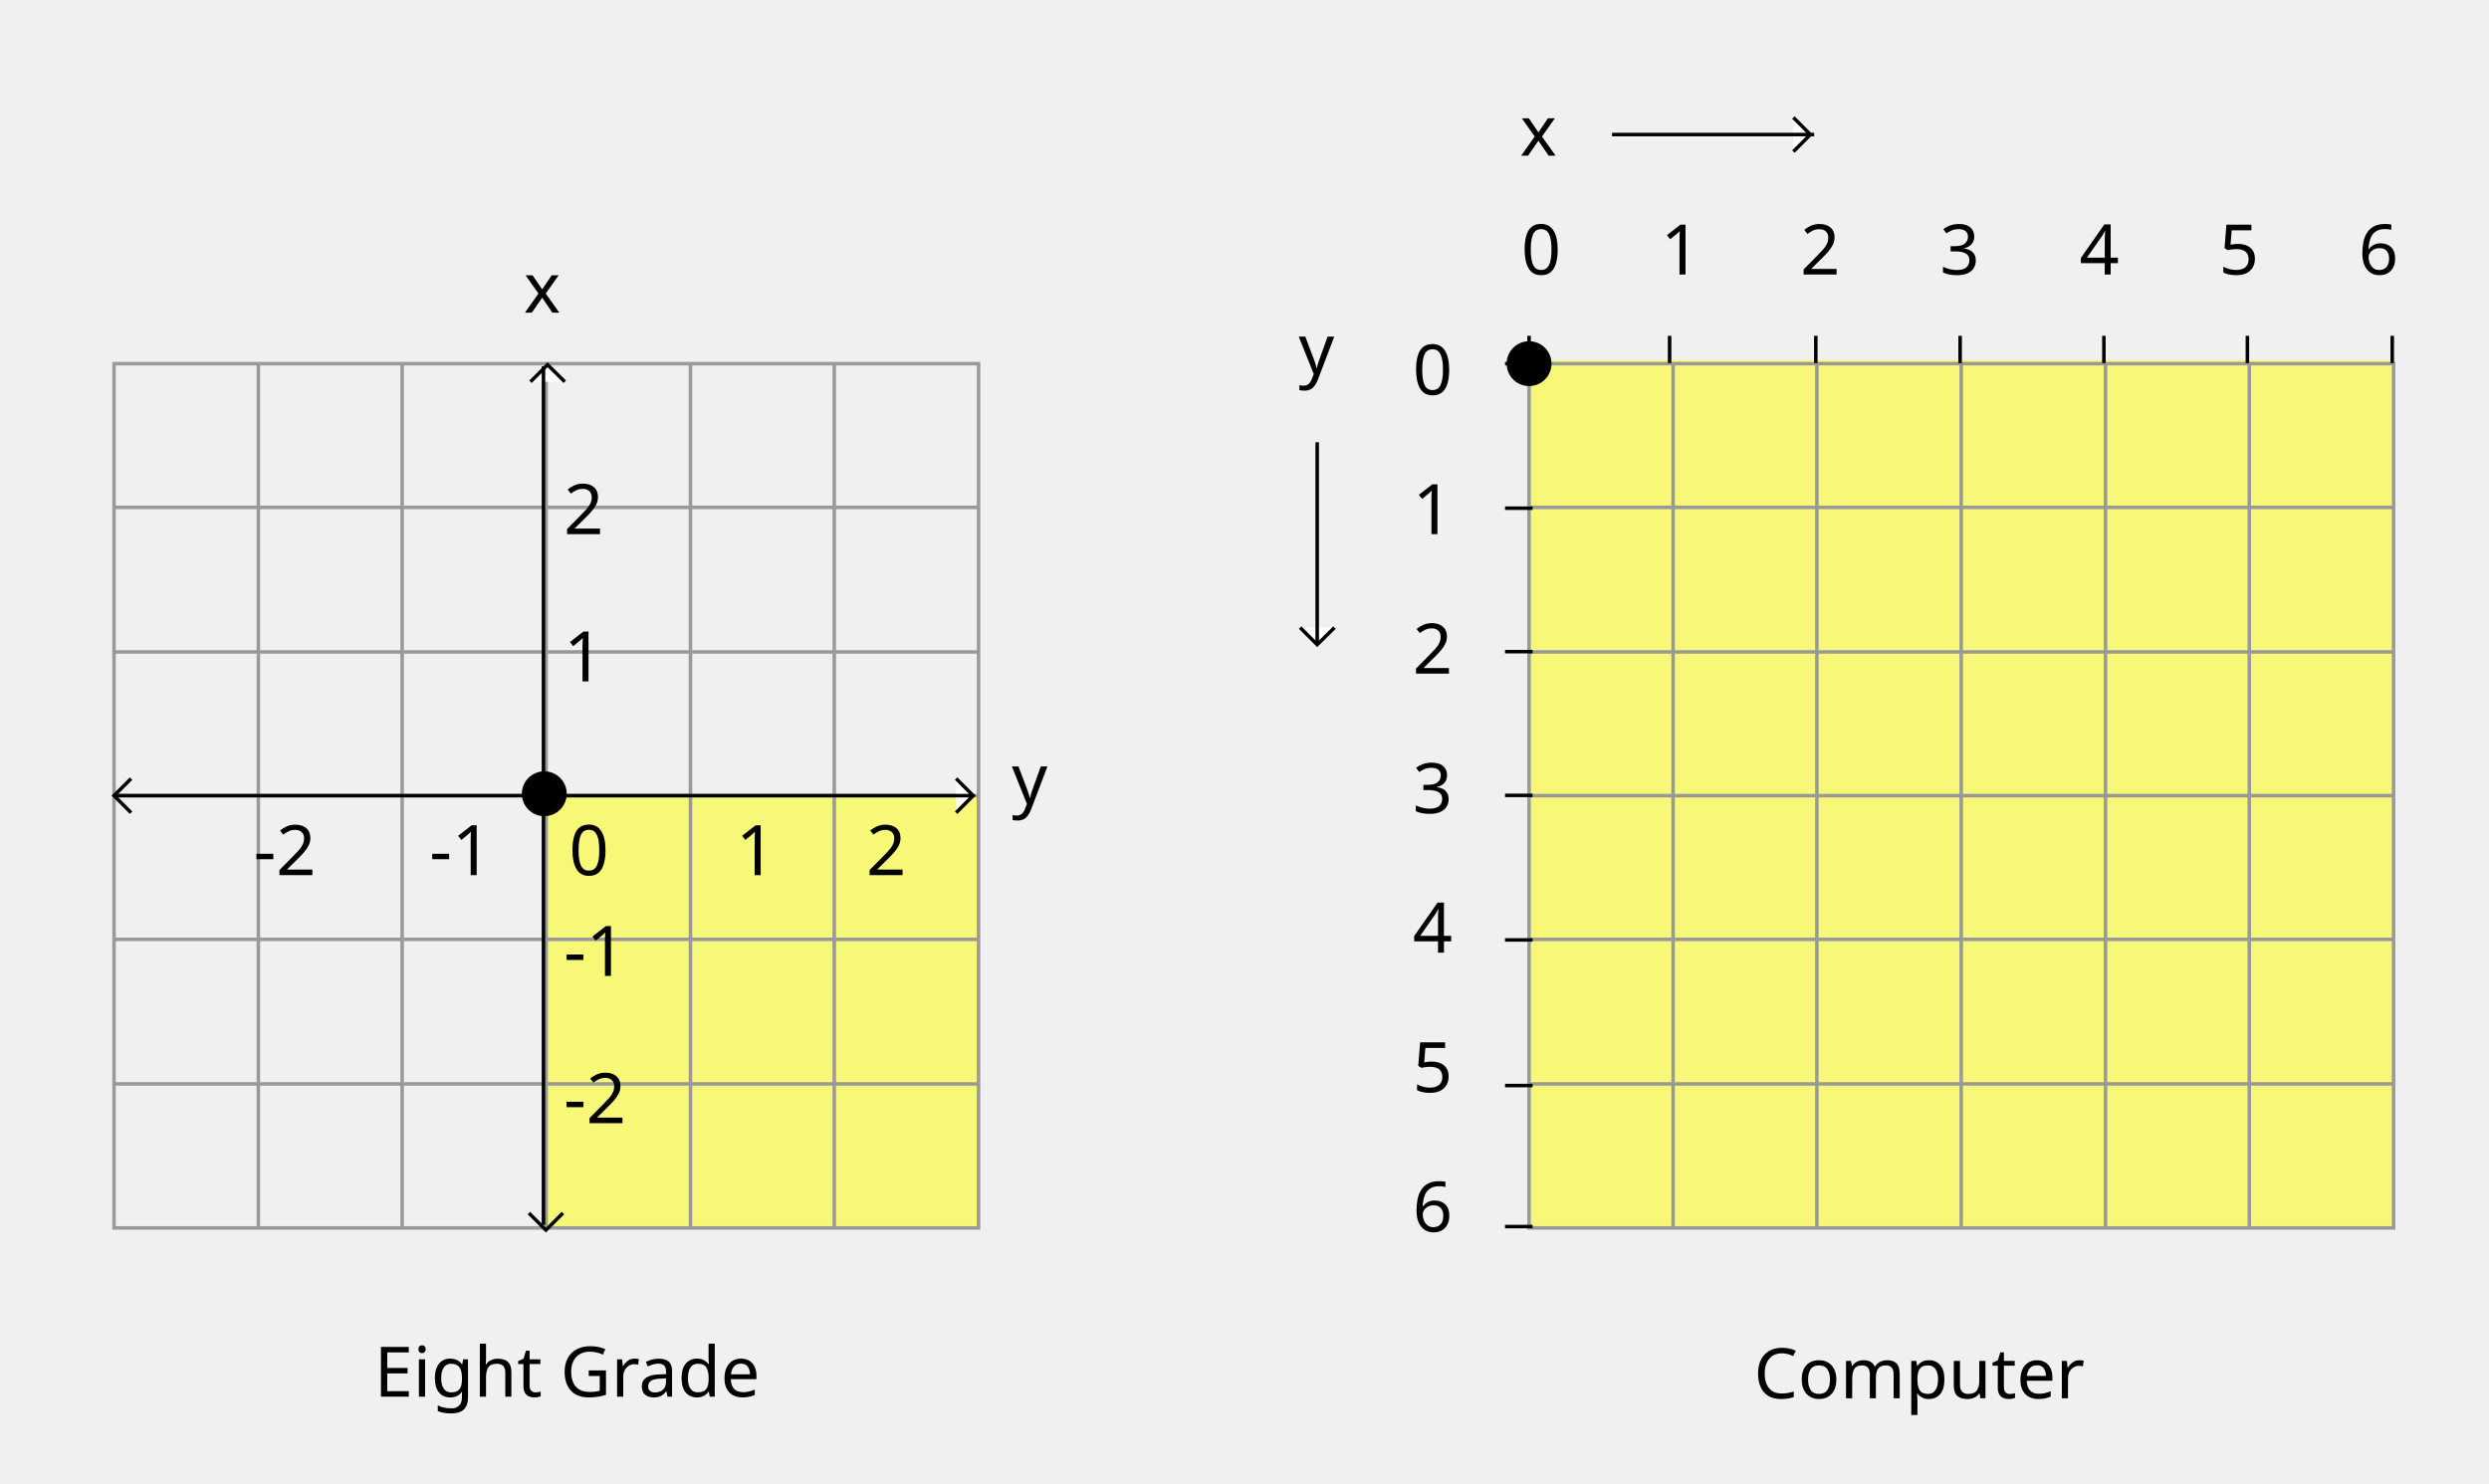
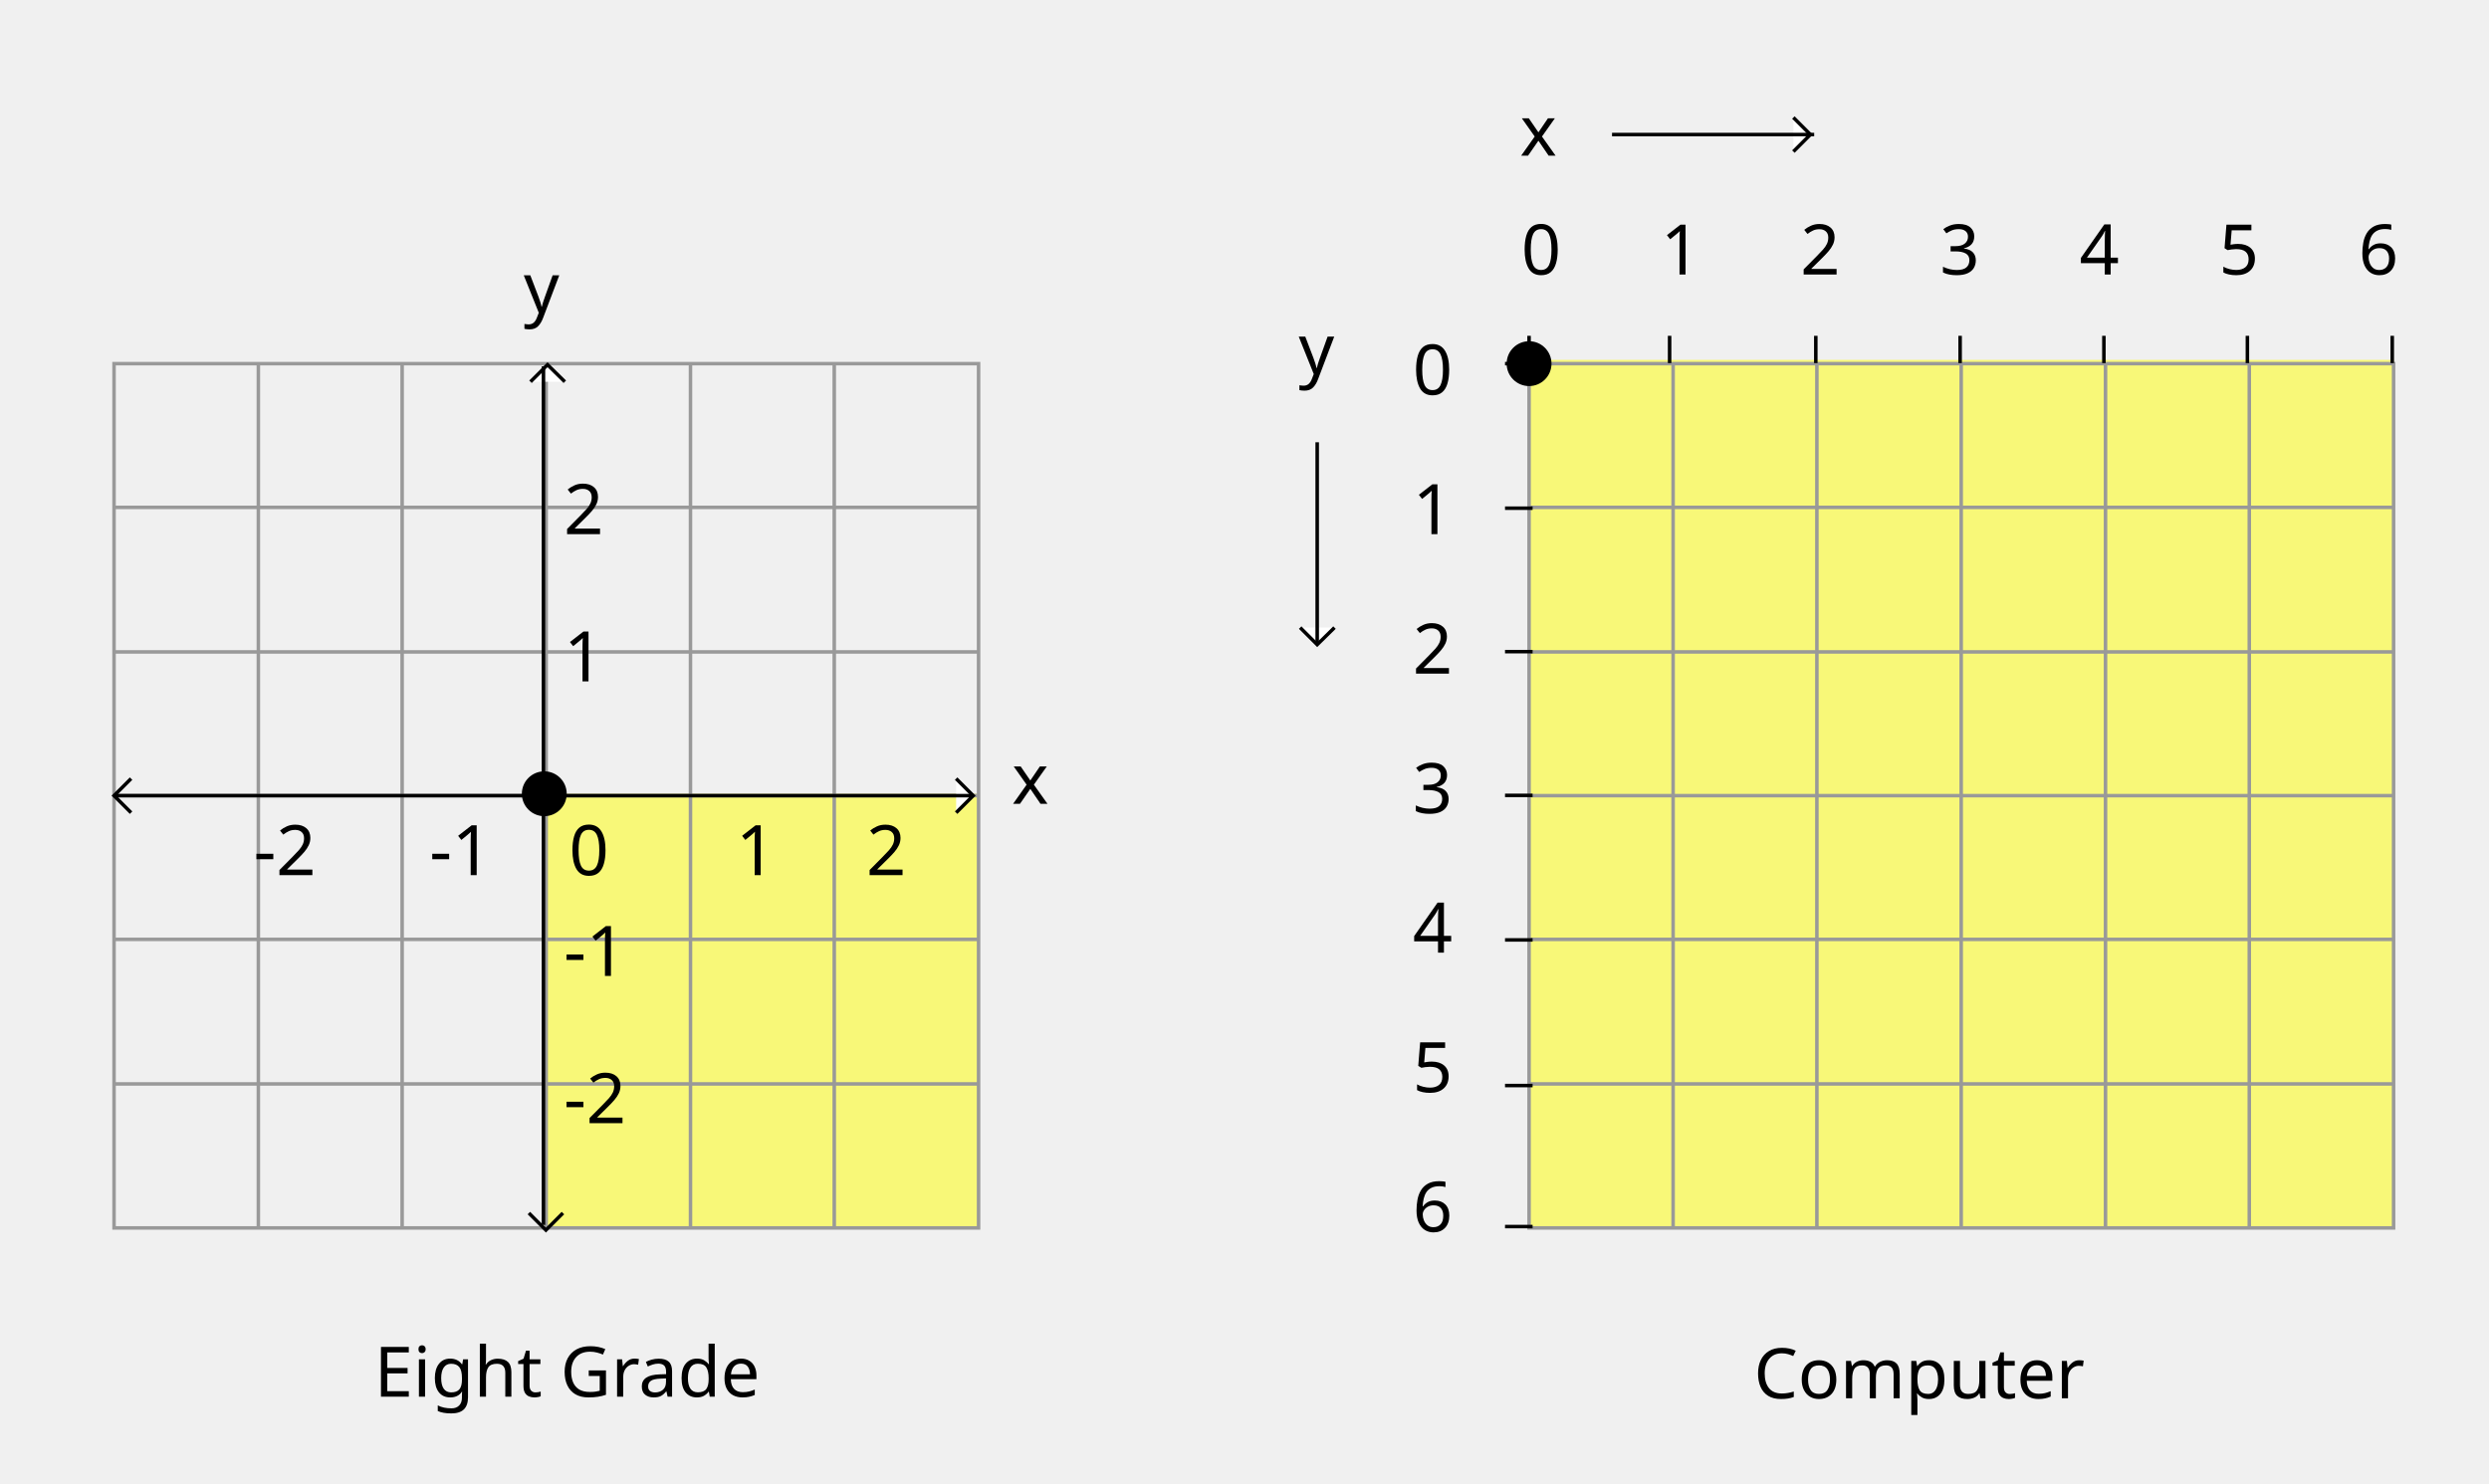
<svg xmlns="http://www.w3.org/2000/svg" version="1.1" id="Layer_1" x="0px" y="0px" viewBox="-158.4 107.1 921 549" enable-background="new -158.4 107.1 921 549" xml:space="preserve">
  <g id="Layer_1_1_">
    <rect x="407.4" y="240.3" opacity="0.5" fill="#FFFF00" enable-background="new    " width="319.9" height="321.3" />
    <rect x="43" y="400.9" opacity="0.5" fill="#FFFF00" enable-background="new    " width="160.7" height="160.7" />
    <g>
      <rect x="-116.2" y="241.7" fill="none" stroke="#999999" stroke-width="1.3" width="319.9" height="319.9" />
      <line fill="none" stroke="#999999" stroke-width="1.3" x1="-116.2" y1="508.3" x2="203.7" y2="508.3" />
      <line fill="none" stroke="#999999" stroke-width="1.3" x1="-116.2" y1="454.8" x2="203.7" y2="454.8" />
      <line fill="none" stroke="#999999" stroke-width="1.3" x1="-116.2" y1="401.6" x2="203.7" y2="401.6" />
      <line fill="none" stroke="#999999" stroke-width="1.3" x1="-116.2" y1="348.4" x2="203.7" y2="348.4" />
      <line fill="none" stroke="#999999" stroke-width="1.3" x1="-116.2" y1="294.9" x2="203.7" y2="294.9" />
      <line fill="none" stroke="#999999" stroke-width="1.3" x1="150.3" y1="241.7" x2="150.3" y2="561.6" />
      <line fill="none" stroke="#999999" stroke-width="1.3" x1="97.1" y1="241.7" x2="97.1" y2="561.6" />
      <line fill="none" stroke="#999999" stroke-width="1.3" x1="43.7" y1="241.7" x2="43.7" y2="561.6" />
      <line fill="none" stroke="#999999" stroke-width="1.3" x1="-9.6" y1="241.7" x2="-9.6" y2="561.6" />
      <line fill="none" stroke="#999999" stroke-width="1.3" x1="-62.8" y1="241.7" x2="-62.8" y2="561.6" />
    </g>
-     <text transform="matrix(1 0 0 1 35.374 222.8224)" font-family="'TheSerif-HP5Plain'" font-size="25.819">x</text>
-     <text transform="matrix(1 0 0 1 216.0039 404.6212)" font-family="'TheSerif-HP5Plain'" font-size="25.819">y</text>
+     <text transform="matrix(1 0 0 1 35.374 222.8224)" font-family="'TheSerif-HP5Plain'" font-size="25.819">y</text>
+     <text transform="matrix(1 0 0 1 216.0039 404.6212)" font-family="'TheSerif-HP5Plain'" font-size="25.819">x</text>
    <polyline fill="#FFFFFF" stroke="#000000" stroke-width="1.3" points="37.9,248.4 44.2,242.1 50.6,248.4  " />
    <polyline fill="#FFFFFF" stroke="#000000" stroke-width="1.3" points="195.4,395.3 201.7,401.6 195.4,407.9  " />
    <line fill="none" stroke="#000000" stroke-width="1.3" x1="201.7" y1="401.6" x2="-116.2" y2="401.6" />
    <line fill="none" stroke="#000000" stroke-width="1.3" x1="42.7" y1="242.7" x2="42.7" y2="560.5" />
    <polyline fill="none" stroke="#000000" stroke-width="1.3" points="49.9,556.1 43.6,562.4 37.3,556.1  " />
    <polyline fill="none" stroke="#000000" stroke-width="1.3" points="-109.9,407.9 -116.2,401.6 -109.9,395.3  " />
    <text transform="matrix(1 0 0 1 -19.9297 624.0685)" font-family="'TheSerif-HP5Plain'" font-size="25.819">Eight Grade</text>
    <text transform="matrix(1 0 0 1 490.5557 624.6642)" font-family="'TheSerif-HP5Plain'" font-size="25.819">Computer</text>
    <text transform="matrix(1 0 0 1 -64.5459 431.0236)" font-family="'TheSerif-HP5Plain'" font-size="25.819">-2 </text>
    <text transform="matrix(1 0 0 1 -36.1455 431.0236)" font-family="'TheSerif-HP5Plain'" font-size="25.819" letter-spacing="17"> </text>
    <text transform="matrix(1 0 0 1 -12.9092 431.0236)" font-family="'TheSerif-HP5Plain'" font-size="25.819">  -1 </text>
    <text transform="matrix(1 0 0 1 26.6797 431.0236)" font-family="'TheSerif-HP5Plain'" font-size="25.819" letter-spacing="5"> </text>
    <text transform="matrix(1 0 0 1 38.7285 431.0236)" font-family="'TheSerif-HP5Plain'" font-size="25.819">  0       1 </text>
    <text transform="matrix(1 0 0 1 123.3564 431.0236)" font-family="'TheSerif-HP5Plain'" font-size="25.819" letter-spacing="12"> </text>
    <text transform="matrix(1 0 0 1 142.0039 431.0236)" font-family="'TheSerif-HP5Plain'" font-size="25.819">   2</text>
    <text transform="matrix(1 0 0 1 50.2041 304.798)" font-family="'TheSerif-HP5Plain'" font-size="25.819">2</text>
    <text transform="matrix(1 0 0 1 50.2041 359.3048)" font-family="'TheSerif-HP5Plain'" font-size="25.819">1</text>
    <text transform="matrix(1 0 0 1 50.2041 468.3165)" font-family="'TheSerif-HP5Plain'" font-size="25.819">-1</text>
    <text transform="matrix(1 0 0 1 50.2041 522.8234)" font-family="'TheSerif-HP5Plain'" font-size="25.819">-2</text>
    <g>
      <rect x="407.4" y="241.7" fill="none" stroke="#999999" stroke-width="1.3" width="319.9" height="319.9" />
      <line fill="none" stroke="#999999" stroke-width="1.3" x1="407.4" y1="508.3" x2="727.2" y2="508.3" />
      <line fill="none" stroke="#999999" stroke-width="1.3" x1="407.4" y1="454.8" x2="727.2" y2="454.8" />
      <line fill="none" stroke="#999999" stroke-width="1.3" x1="407.4" y1="401.6" x2="727.2" y2="401.6" />
      <line fill="none" stroke="#999999" stroke-width="1.3" x1="407.4" y1="348.4" x2="727.2" y2="348.4" />
      <line fill="none" stroke="#999999" stroke-width="1.3" x1="407.4" y1="294.9" x2="727.2" y2="294.9" />
      <line fill="none" stroke="#999999" stroke-width="1.3" x1="673.9" y1="241.7" x2="673.9" y2="561.6" />
      <line fill="none" stroke="#999999" stroke-width="1.3" x1="620.7" y1="241.7" x2="620.7" y2="561.6" />
      <line fill="none" stroke="#999999" stroke-width="1.3" x1="567.3" y1="241.7" x2="567.3" y2="561.6" />
      <line fill="none" stroke="#999999" stroke-width="1.3" x1="513.9" y1="241.7" x2="513.9" y2="561.6" />
      <line fill="none" stroke="#999999" stroke-width="1.3" x1="460.7" y1="241.7" x2="460.7" y2="561.6" />
    </g>
    <text transform="matrix(1 0 0 1 404.0166 164.7091)" font-family="'TheSerif-HP5Plain'" font-size="25.819">x</text>
    <text transform="matrix(1 0 0 1 322.1357 245.5109)" font-family="'TheSerif-HP5Plain'" font-size="25.819">y</text>
    <text transform="matrix(1 0 0 1 404.4932 208.6954)" font-family="'TheSerif-HP5Plain'" font-size="25.819">0</text>
    <text transform="matrix(1 0 0 1 418.6953 208.6954)" font-family="'TheSerif-HP5Plain'" font-size="25.819" letter-spacing="31"> </text>
    <text transform="matrix(1 0 0 1 456.1318 208.6954)" font-family="'TheSerif-HP5Plain'" font-size="25.819">1</text>
    <text transform="matrix(1 0 0 1 470.333 208.6954)" font-family="'TheSerif-HP5Plain'" font-size="25.819" letter-spacing="31"> </text>
    <text transform="matrix(1 0 0 1 507.7695 208.6954)" font-family="'TheSerif-HP5Plain'" font-size="25.819">2</text>
    <text transform="matrix(1 0 0 1 521.9697 208.6954)" font-family="'TheSerif-HP5Plain'" font-size="25.819" letter-spacing="31"> </text>
    <text transform="matrix(1 0 0 1 559.4072 208.6954)" font-family="'TheSerif-HP5Plain'" font-size="25.819">3</text>
    <text transform="matrix(1 0 0 1 573.6064 208.6954)" font-family="'TheSerif-HP5Plain'" font-size="25.819" letter-spacing="31"> </text>
    <text transform="matrix(1 0 0 1 611.0439 208.6954)" font-family="'TheSerif-HP5Plain'" font-size="25.819">4</text>
    <text transform="matrix(1 0 0 1 625.2441 208.6954)" font-family="'TheSerif-HP5Plain'" font-size="25.819" letter-spacing="31"> </text>
    <text transform="matrix(1 0 0 1 662.6807 208.6954)" font-family="'TheSerif-HP5Plain'" font-size="25.819">5</text>
    <text transform="matrix(1 0 0 1 676.8828 208.6954)" font-family="'TheSerif-HP5Plain'" font-size="25.819" letter-spacing="31"> </text>
    <text transform="matrix(1 0 0 1 714.3193 208.6954)" font-family="'TheSerif-HP5Plain'" font-size="25.819">6</text>
    <circle cx="407.4" cy="241.7" r="8.3" />
    <circle cx="43" cy="400.9" r="8.3" />
    <text transform="matrix(1 0 0 1 364.332 253.1613)" font-family="'TheSerif-HP5Plain'" font-size="25.819">0</text>
    <text transform="matrix(1 0 0 1 364.332 304.798)" font-family="'TheSerif-HP5Plain'" font-size="25.819">1</text>
    <text transform="matrix(1 0 0 1 364.332 356.4357)" font-family="'TheSerif-HP5Plain'" font-size="25.819">2</text>
    <text transform="matrix(1 0 0 1 364.332 408.0734)" font-family="'TheSerif-HP5Plain'" font-size="25.819">3</text>
    <text transform="matrix(1 0 0 1 364.332 459.7111)" font-family="'TheSerif-HP5Plain'" font-size="25.819">4</text>
    <text transform="matrix(1 0 0 1 364.332 511.3478)" font-family="'TheSerif-HP5Plain'" font-size="25.819">5</text>
    <text transform="matrix(1 0 0 1 364.332 562.9865)" font-family="'TheSerif-HP5Plain'" font-size="25.819">6</text>
    <line fill="none" stroke="#000000" stroke-width="1.3" x1="408.7" y1="241.7" x2="398.5" y2="241.7" />
    <line fill="none" stroke="#000000" stroke-width="1.3" x1="408.7" y1="295.2" x2="398.5" y2="295.2" />
    <line fill="none" stroke="#000000" stroke-width="1.3" x1="408.7" y1="348.3" x2="398.5" y2="348.3" />
    <line fill="none" stroke="#000000" stroke-width="1.3" x1="408.7" y1="401.5" x2="398.5" y2="401.5" />
    <line fill="none" stroke="#000000" stroke-width="1.3" x1="408.7" y1="455" x2="398.5" y2="455" />
    <line fill="none" stroke="#000000" stroke-width="1.3" x1="408.7" y1="508.9" x2="398.5" y2="508.9" />
    <line fill="none" stroke="#000000" stroke-width="1.3" x1="408.7" y1="561.1" x2="398.5" y2="561.1" />
    <line fill="none" stroke="#000000" stroke-width="1.3" x1="726.8" y1="241.5" x2="726.8" y2="231.4" />
    <line fill="none" stroke="#000000" stroke-width="1.3" x1="673.2" y1="241.5" x2="673.2" y2="231.4" />
    <line fill="none" stroke="#000000" stroke-width="1.3" x1="620.1" y1="241.5" x2="620.1" y2="231.4" />
    <line fill="none" stroke="#000000" stroke-width="1.3" x1="566.9" y1="241.5" x2="566.9" y2="231.4" />
    <line fill="none" stroke="#000000" stroke-width="1.3" x1="513.5" y1="241.5" x2="513.5" y2="231.4" />
    <line fill="none" stroke="#000000" stroke-width="1.3" x1="459.4" y1="241.5" x2="459.4" y2="231.4" />
    <line fill="none" stroke="#000000" stroke-width="1.3" x1="407.4" y1="241.5" x2="407.4" y2="231.4" />
    <polyline fill="#FFFFFF" stroke="#000000" stroke-width="1.3" points="335.4,339.4 329,345.7 322.7,339.4  " />
    <line fill="none" stroke="#000000" stroke-width="1.3" x1="329" y1="345.7" x2="329" y2="270.8" />
    <polyline fill="#FFFFFF" stroke="#000000" stroke-width="1.3" points="505.2,150.6 511.5,156.9 505.2,163.2  " />
    <line fill="none" stroke="#000000" stroke-width="1.3" x1="512.9" y1="156.9" x2="438.1" y2="156.9" />
  </g>
  <g id="Layer_2">
</g>
</svg>
